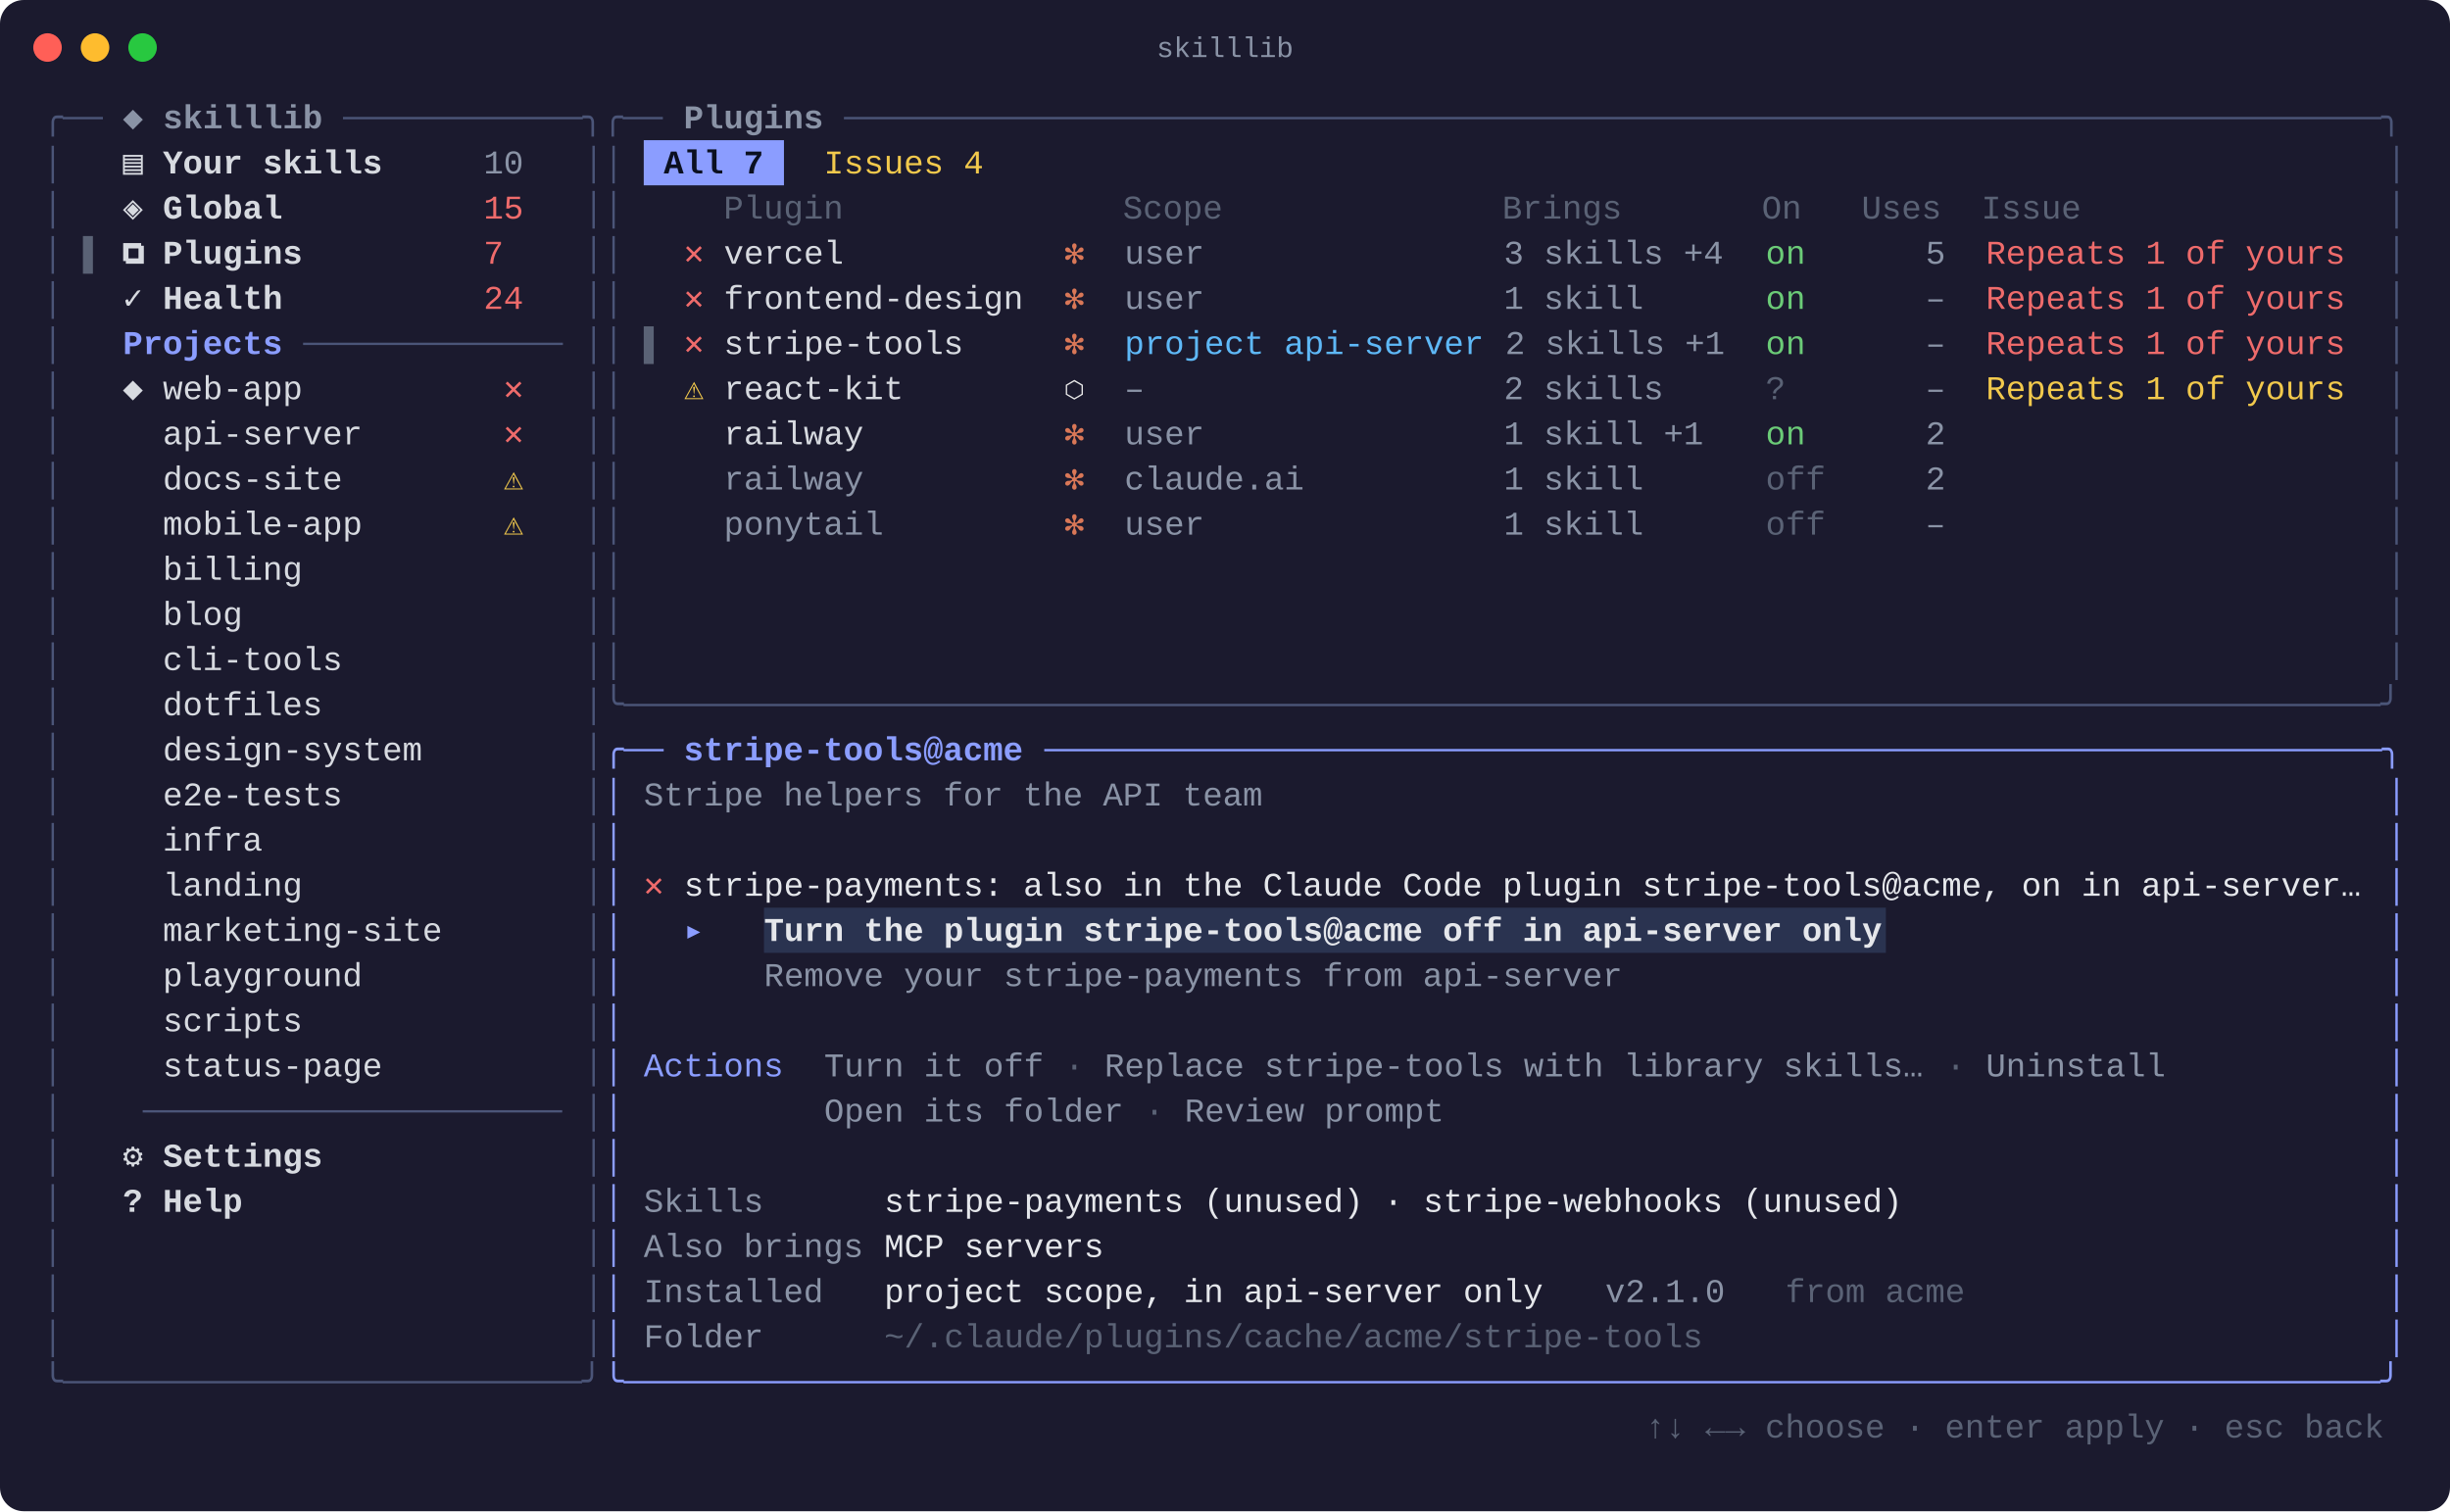
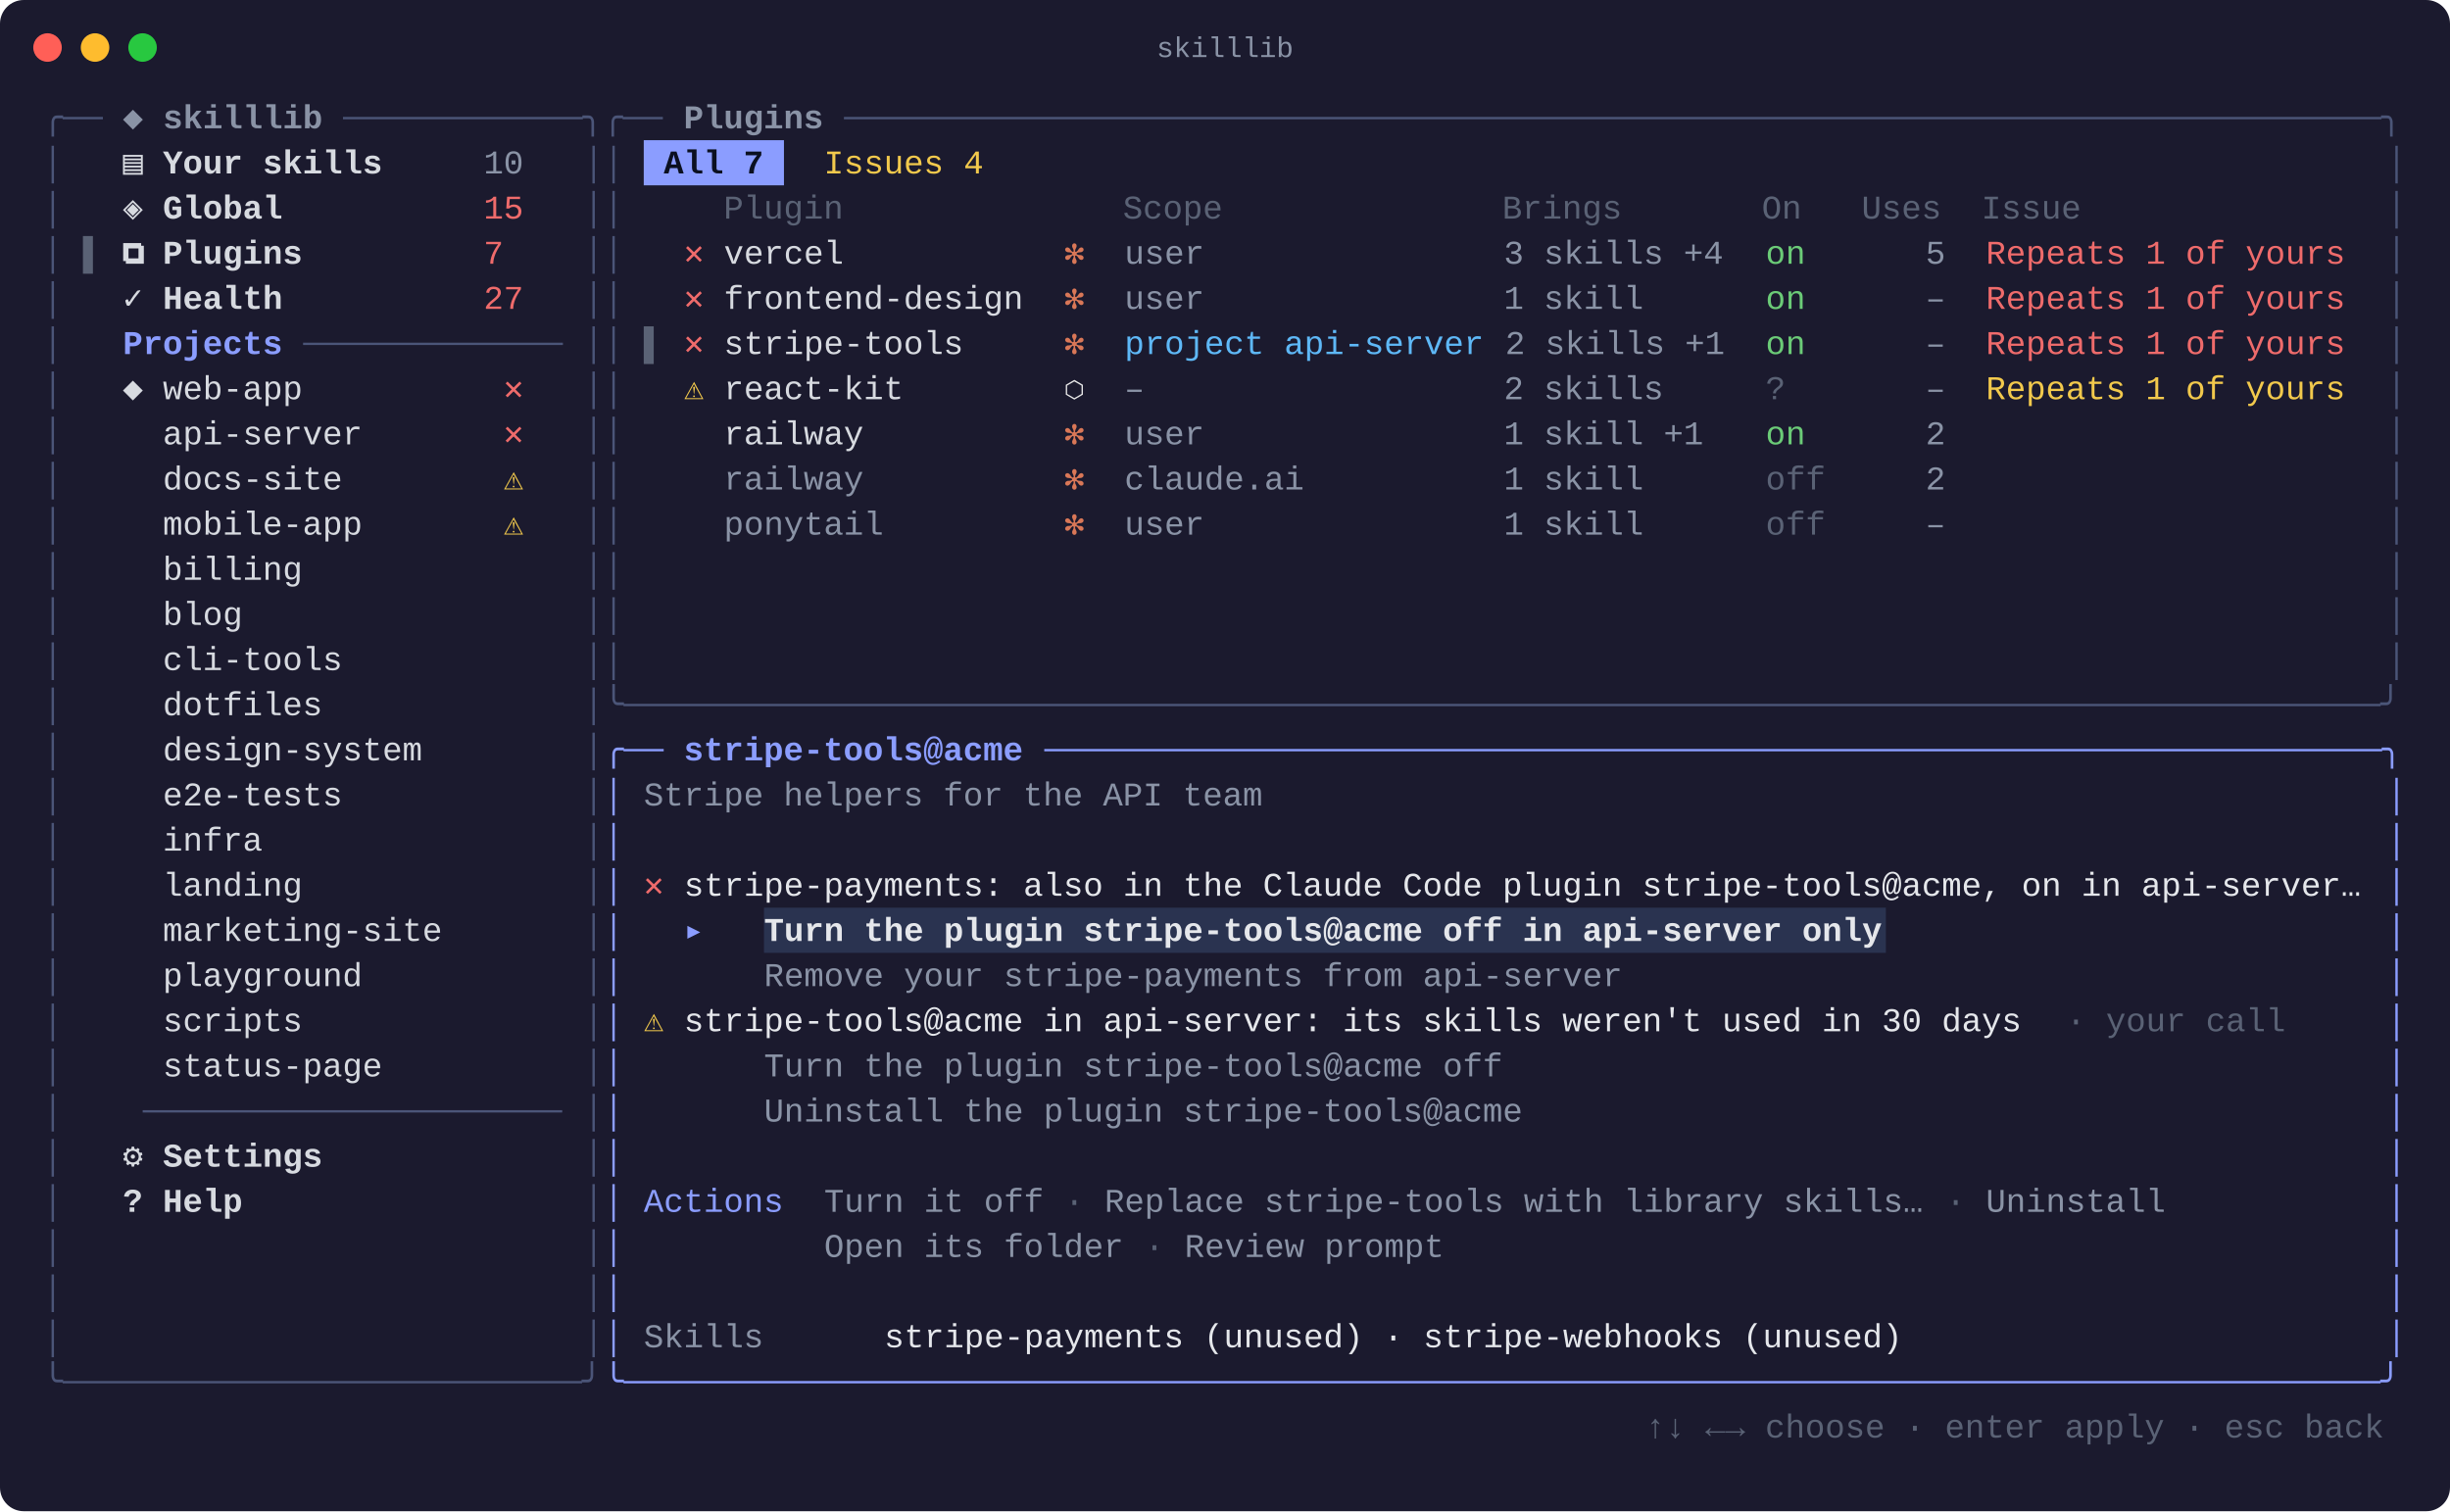
<svg xmlns="http://www.w3.org/2000/svg" width="1031" height="636" viewBox="0 0 1031 636" font-family="SFMono-Regular, Menlo, Consolas, 'Liberation Mono', monospace" font-size="14">
  <rect width="1031" height="636" rx="10" fill="#1b1a2e" />
  <circle cx="20" cy="20" r="6" fill="#ff5f57" />
  <circle cx="40" cy="20" r="6" fill="#febc2e" />
  <circle cx="60" cy="20" r="6" fill="#28c840" />
  <text x="515.5" y="24" fill="#8a93a6" font-size="12" text-anchor="middle">skilllib</text>
  <text x="18.0" y="54.0" fill="#4b5578" xml:space="preserve" textLength="25.3" lengthAdjust="spacingAndGlyphs">╭──</text>
  <text x="43.3" y="54.0" fill="#8a93a6" font-weight="bold" xml:space="preserve" textLength="101.2" lengthAdjust="spacingAndGlyphs"> ◆ skilllib </text>
  <text x="144.4" y="54.0" fill="#4b5578" xml:space="preserve" textLength="134.9" lengthAdjust="spacingAndGlyphs">────────────╮╭──</text>
  <text x="279.3" y="54.0" fill="#8a93a6" font-weight="bold" xml:space="preserve" textLength="75.9" lengthAdjust="spacingAndGlyphs"> Plugins </text>
  <text x="355.2" y="54.0" fill="#4b5578" xml:space="preserve" textLength="657.5" lengthAdjust="spacingAndGlyphs">─────────────────────────────────────────────────────────────────────────────╮</text>
  <text x="18.0" y="73.0" fill="#4b5578" xml:space="preserve" textLength="8.4" lengthAdjust="spacingAndGlyphs">│</text>
  <text x="51.7" y="73.0" fill="#d7dae0" font-weight="bold" xml:space="preserve" textLength="151.7" lengthAdjust="spacingAndGlyphs">▤ Your skills     </text>
  <text x="203.5" y="73.0" fill="#8a93a6" xml:space="preserve" textLength="33.7" lengthAdjust="spacingAndGlyphs">10  </text>
  <text x="245.6" y="73.0" fill="#4b5578" xml:space="preserve" textLength="16.9" lengthAdjust="spacingAndGlyphs">││</text>
  <rect x="270.9" y="59.0" width="59.0" height="19" fill="#8b9dff" />
  <text x="270.9" y="73.0" fill="#0b1020" font-weight="bold" xml:space="preserve" textLength="59.0" lengthAdjust="spacingAndGlyphs"> All 7 </text>
  <text x="338.3" y="73.0" fill="#f2c94c" xml:space="preserve" textLength="84.3" lengthAdjust="spacingAndGlyphs"> Issues 4 </text>
  <text x="1004.3" y="73.0" fill="#4b5578" xml:space="preserve" textLength="8.4" lengthAdjust="spacingAndGlyphs">│</text>
  <text x="18.0" y="92.0" fill="#4b5578" xml:space="preserve" textLength="8.4" lengthAdjust="spacingAndGlyphs">│</text>
  <text x="51.7" y="92.0" fill="#d7dae0" font-weight="bold" xml:space="preserve" textLength="151.7" lengthAdjust="spacingAndGlyphs">◈ Global          </text>
  <text x="203.5" y="92.0" fill="#ef6b6b" xml:space="preserve" textLength="33.7" lengthAdjust="spacingAndGlyphs">15  </text>
  <text x="245.6" y="92.0" fill="#4b5578" xml:space="preserve" textLength="16.9" lengthAdjust="spacingAndGlyphs">││</text>
  <text x="270.9" y="92.0" fill="#5a6275" xml:space="preserve" textLength="725.0" lengthAdjust="spacingAndGlyphs">    Plugin              Scope              Brings       On   Uses  Issue              </text>
  <text x="1004.3" y="92.0" fill="#4b5578" xml:space="preserve" textLength="8.4" lengthAdjust="spacingAndGlyphs">│</text>
  <text x="18.0" y="111.0" fill="#4b5578" xml:space="preserve" textLength="8.4" lengthAdjust="spacingAndGlyphs">│</text>
  <text x="34.9" y="111.0" fill="#5a6275" xml:space="preserve" textLength="16.9" lengthAdjust="spacingAndGlyphs">▌ </text>
  <text x="51.7" y="111.0" fill="#d7dae0" font-weight="bold" xml:space="preserve" textLength="151.7" lengthAdjust="spacingAndGlyphs">⧉ Plugins         </text>
  <text x="203.5" y="111.0" fill="#ef6b6b" xml:space="preserve" textLength="33.7" lengthAdjust="spacingAndGlyphs">7   </text>
  <text x="245.6" y="111.0" fill="#4b5578" xml:space="preserve" textLength="16.9" lengthAdjust="spacingAndGlyphs">││</text>
  <text x="287.8" y="111.0" fill="#ef6b6b" xml:space="preserve" textLength="16.9" lengthAdjust="spacingAndGlyphs">✕ </text>
  <text x="304.6" y="111.0" fill="#d7dae0" xml:space="preserve" textLength="143.3" lengthAdjust="spacingAndGlyphs">vercel           </text>
  <text x="447.9" y="111.0" fill="#d97757" xml:space="preserve" textLength="25.3" lengthAdjust="spacingAndGlyphs">✻  </text>
  <text x="473.2" y="111.0" fill="#8a93a6" xml:space="preserve" textLength="269.8" lengthAdjust="spacingAndGlyphs">user               3 skills +4  </text>
  <text x="743.0" y="111.0" fill="#6bcb77" xml:space="preserve" textLength="33.7" lengthAdjust="spacingAndGlyphs">on  </text>
  <text x="776.7" y="111.0" fill="#8a93a6" xml:space="preserve" textLength="50.6" lengthAdjust="spacingAndGlyphs">    5 </text>
  <text x="827.3" y="111.0" fill="#ef6b6b" xml:space="preserve" textLength="168.6" lengthAdjust="spacingAndGlyphs"> Repeats 1 of yours </text>
  <text x="1004.3" y="111.0" fill="#4b5578" xml:space="preserve" textLength="8.4" lengthAdjust="spacingAndGlyphs">│</text>
  <text x="18.0" y="130.0" fill="#4b5578" xml:space="preserve" textLength="8.4" lengthAdjust="spacingAndGlyphs">│</text>
  <text x="51.7" y="130.0" fill="#d7dae0" font-weight="bold" xml:space="preserve" textLength="151.7" lengthAdjust="spacingAndGlyphs">✓ Health          </text>
-   <text x="203.5" y="130.0" fill="#ef6b6b" xml:space="preserve" textLength="33.7" lengthAdjust="spacingAndGlyphs">24  </text>
+   <text x="203.5" y="130.0" fill="#ef6b6b" xml:space="preserve" textLength="33.7" lengthAdjust="spacingAndGlyphs">27  </text>
  <text x="245.6" y="130.0" fill="#4b5578" xml:space="preserve" textLength="16.9" lengthAdjust="spacingAndGlyphs">││</text>
  <text x="287.8" y="130.0" fill="#ef6b6b" xml:space="preserve" textLength="16.9" lengthAdjust="spacingAndGlyphs">✕ </text>
  <text x="304.6" y="130.0" fill="#d7dae0" xml:space="preserve" textLength="143.3" lengthAdjust="spacingAndGlyphs">frontend-design  </text>
  <text x="447.9" y="130.0" fill="#d97757" xml:space="preserve" textLength="25.3" lengthAdjust="spacingAndGlyphs">✻  </text>
  <text x="473.2" y="130.0" fill="#8a93a6" xml:space="preserve" textLength="269.8" lengthAdjust="spacingAndGlyphs">user               1 skill      </text>
  <text x="743.0" y="130.0" fill="#6bcb77" xml:space="preserve" textLength="33.7" lengthAdjust="spacingAndGlyphs">on  </text>
  <text x="776.7" y="130.0" fill="#8a93a6" xml:space="preserve" textLength="50.6" lengthAdjust="spacingAndGlyphs">    – </text>
  <text x="827.3" y="130.0" fill="#ef6b6b" xml:space="preserve" textLength="168.6" lengthAdjust="spacingAndGlyphs"> Repeats 1 of yours </text>
  <text x="1004.3" y="130.0" fill="#4b5578" xml:space="preserve" textLength="8.4" lengthAdjust="spacingAndGlyphs">│</text>
  <text x="18.0" y="149.0" fill="#4b5578" xml:space="preserve" textLength="8.4" lengthAdjust="spacingAndGlyphs">│</text>
  <text x="34.9" y="149.0" fill="#8b9dff" font-weight="bold" xml:space="preserve" textLength="92.7" lengthAdjust="spacingAndGlyphs">  Projects </text>
  <text x="127.6" y="149.0" fill="#4b5578" xml:space="preserve" textLength="109.6" lengthAdjust="spacingAndGlyphs">─────────────</text>
  <text x="245.6" y="149.0" fill="#4b5578" xml:space="preserve" textLength="16.9" lengthAdjust="spacingAndGlyphs">││</text>
  <text x="270.9" y="149.0" fill="#5a6275" xml:space="preserve" textLength="16.9" lengthAdjust="spacingAndGlyphs">▌ </text>
  <text x="287.8" y="149.0" fill="#ef6b6b" xml:space="preserve" textLength="16.9" lengthAdjust="spacingAndGlyphs">✕ </text>
  <text x="304.6" y="149.0" fill="#d7dae0" xml:space="preserve" textLength="143.3" lengthAdjust="spacingAndGlyphs">stripe-tools     </text>
  <text x="447.9" y="149.0" fill="#d97757" xml:space="preserve" textLength="25.3" lengthAdjust="spacingAndGlyphs">✻  </text>
  <text x="473.2" y="149.0" fill="#5eb8f7" xml:space="preserve" textLength="160.2" lengthAdjust="spacingAndGlyphs">project api-server </text>
  <text x="633.4" y="149.0" fill="#8a93a6" xml:space="preserve" textLength="109.6" lengthAdjust="spacingAndGlyphs">2 skills +1  </text>
  <text x="743.0" y="149.0" fill="#6bcb77" xml:space="preserve" textLength="33.7" lengthAdjust="spacingAndGlyphs">on  </text>
  <text x="776.7" y="149.0" fill="#8a93a6" xml:space="preserve" textLength="50.6" lengthAdjust="spacingAndGlyphs">    – </text>
  <text x="827.3" y="149.0" fill="#ef6b6b" xml:space="preserve" textLength="168.6" lengthAdjust="spacingAndGlyphs"> Repeats 1 of yours </text>
  <text x="1004.3" y="149.0" fill="#4b5578" xml:space="preserve" textLength="8.4" lengthAdjust="spacingAndGlyphs">│</text>
  <text x="18.0" y="168.0" fill="#4b5578" xml:space="preserve" textLength="8.4" lengthAdjust="spacingAndGlyphs">│</text>
  <text x="51.7" y="168.0" fill="#d7dae0" xml:space="preserve" textLength="160.2" lengthAdjust="spacingAndGlyphs">◆ web-app          </text>
  <text x="211.9" y="168.0" fill="#ef6b6b" xml:space="preserve" textLength="25.3" lengthAdjust="spacingAndGlyphs">✕  </text>
  <text x="245.6" y="168.0" fill="#4b5578" xml:space="preserve" textLength="16.9" lengthAdjust="spacingAndGlyphs">││</text>
  <text x="287.8" y="168.0" fill="#f2c94c" xml:space="preserve" textLength="16.9" lengthAdjust="spacingAndGlyphs">⚠ </text>
  <text x="304.6" y="168.0" fill="#d7dae0" xml:space="preserve" textLength="143.3" lengthAdjust="spacingAndGlyphs">react-kit        </text>
  <text x="447.9" y="168.0" fill="#e8e8e8" xml:space="preserve" textLength="25.3" lengthAdjust="spacingAndGlyphs">⬡  </text>
  <text x="473.2" y="168.0" fill="#8a93a6" xml:space="preserve" textLength="269.8" lengthAdjust="spacingAndGlyphs">–                  2 skills     </text>
  <text x="743.0" y="168.0" fill="#5a6275" xml:space="preserve" textLength="33.7" lengthAdjust="spacingAndGlyphs">?   </text>
  <text x="776.7" y="168.0" fill="#8a93a6" xml:space="preserve" textLength="50.6" lengthAdjust="spacingAndGlyphs">    – </text>
  <text x="827.3" y="168.0" fill="#f2c94c" xml:space="preserve" textLength="168.6" lengthAdjust="spacingAndGlyphs"> Repeats 1 of yours </text>
  <text x="1004.3" y="168.0" fill="#4b5578" xml:space="preserve" textLength="8.4" lengthAdjust="spacingAndGlyphs">│</text>
  <text x="18.0" y="187.0" fill="#4b5578" xml:space="preserve" textLength="8.4" lengthAdjust="spacingAndGlyphs">│</text>
  <text x="51.7" y="187.0" fill="#d7dae0" xml:space="preserve" textLength="160.2" lengthAdjust="spacingAndGlyphs">  api-server       </text>
  <text x="211.9" y="187.0" fill="#ef6b6b" xml:space="preserve" textLength="25.3" lengthAdjust="spacingAndGlyphs">✕  </text>
  <text x="245.6" y="187.0" fill="#4b5578" xml:space="preserve" textLength="16.9" lengthAdjust="spacingAndGlyphs">││</text>
  <text x="287.8" y="187.0" fill="#d7dae0" xml:space="preserve" textLength="160.2" lengthAdjust="spacingAndGlyphs">  railway          </text>
  <text x="447.9" y="187.0" fill="#d97757" xml:space="preserve" textLength="25.3" lengthAdjust="spacingAndGlyphs">✻  </text>
  <text x="473.2" y="187.0" fill="#8a93a6" xml:space="preserve" textLength="269.8" lengthAdjust="spacingAndGlyphs">user               1 skill +1   </text>
  <text x="743.0" y="187.0" fill="#6bcb77" xml:space="preserve" textLength="33.7" lengthAdjust="spacingAndGlyphs">on  </text>
  <text x="776.7" y="187.0" fill="#8a93a6" xml:space="preserve" textLength="50.6" lengthAdjust="spacingAndGlyphs">    2 </text>
  <text x="1004.3" y="187.0" fill="#4b5578" xml:space="preserve" textLength="8.4" lengthAdjust="spacingAndGlyphs">│</text>
  <text x="18.0" y="206.0" fill="#4b5578" xml:space="preserve" textLength="8.4" lengthAdjust="spacingAndGlyphs">│</text>
  <text x="51.7" y="206.0" fill="#d7dae0" xml:space="preserve" textLength="160.2" lengthAdjust="spacingAndGlyphs">  docs-site        </text>
  <text x="211.9" y="206.0" fill="#f2c94c" xml:space="preserve" textLength="25.3" lengthAdjust="spacingAndGlyphs">⚠  </text>
  <text x="245.6" y="206.0" fill="#4b5578" xml:space="preserve" textLength="16.9" lengthAdjust="spacingAndGlyphs">││</text>
  <text x="304.6" y="206.0" fill="#8a93a6" xml:space="preserve" textLength="143.3" lengthAdjust="spacingAndGlyphs">railway          </text>
  <text x="447.9" y="206.0" fill="#d97757" xml:space="preserve" textLength="25.3" lengthAdjust="spacingAndGlyphs">✻  </text>
  <text x="473.2" y="206.0" fill="#8a93a6" xml:space="preserve" textLength="269.8" lengthAdjust="spacingAndGlyphs">claude.ai          1 skill      </text>
  <text x="743.0" y="206.0" fill="#5a6275" xml:space="preserve" textLength="33.7" lengthAdjust="spacingAndGlyphs">off </text>
  <text x="776.7" y="206.0" fill="#8a93a6" xml:space="preserve" textLength="50.6" lengthAdjust="spacingAndGlyphs">    2 </text>
  <text x="1004.3" y="206.0" fill="#4b5578" xml:space="preserve" textLength="8.4" lengthAdjust="spacingAndGlyphs">│</text>
  <text x="18.0" y="225.0" fill="#4b5578" xml:space="preserve" textLength="8.4" lengthAdjust="spacingAndGlyphs">│</text>
  <text x="51.7" y="225.0" fill="#d7dae0" xml:space="preserve" textLength="160.2" lengthAdjust="spacingAndGlyphs">  mobile-app       </text>
  <text x="211.9" y="225.0" fill="#f2c94c" xml:space="preserve" textLength="25.3" lengthAdjust="spacingAndGlyphs">⚠  </text>
  <text x="245.6" y="225.0" fill="#4b5578" xml:space="preserve" textLength="16.9" lengthAdjust="spacingAndGlyphs">││</text>
  <text x="304.6" y="225.0" fill="#8a93a6" xml:space="preserve" textLength="143.3" lengthAdjust="spacingAndGlyphs">ponytail         </text>
  <text x="447.9" y="225.0" fill="#d97757" xml:space="preserve" textLength="25.3" lengthAdjust="spacingAndGlyphs">✻  </text>
  <text x="473.2" y="225.0" fill="#8a93a6" xml:space="preserve" textLength="269.8" lengthAdjust="spacingAndGlyphs">user               1 skill      </text>
  <text x="743.0" y="225.0" fill="#5a6275" xml:space="preserve" textLength="33.7" lengthAdjust="spacingAndGlyphs">off </text>
  <text x="776.7" y="225.0" fill="#8a93a6" xml:space="preserve" textLength="50.6" lengthAdjust="spacingAndGlyphs">    – </text>
  <text x="1004.3" y="225.0" fill="#4b5578" xml:space="preserve" textLength="8.4" lengthAdjust="spacingAndGlyphs">│</text>
  <text x="18.0" y="244.0" fill="#4b5578" xml:space="preserve" textLength="8.4" lengthAdjust="spacingAndGlyphs">│</text>
  <text x="51.7" y="244.0" fill="#d7dae0" xml:space="preserve" textLength="193.9" lengthAdjust="spacingAndGlyphs">  billing              </text>
  <text x="245.6" y="244.0" fill="#4b5578" xml:space="preserve" textLength="16.9" lengthAdjust="spacingAndGlyphs">││</text>
  <text x="1004.3" y="244.0" fill="#4b5578" xml:space="preserve" textLength="8.4" lengthAdjust="spacingAndGlyphs">│</text>
  <text x="18.0" y="263.0" fill="#4b5578" xml:space="preserve" textLength="8.4" lengthAdjust="spacingAndGlyphs">│</text>
  <text x="51.7" y="263.0" fill="#d7dae0" xml:space="preserve" textLength="193.9" lengthAdjust="spacingAndGlyphs">  blog                 </text>
  <text x="245.6" y="263.0" fill="#4b5578" xml:space="preserve" textLength="16.9" lengthAdjust="spacingAndGlyphs">││</text>
  <text x="1004.3" y="263.0" fill="#4b5578" xml:space="preserve" textLength="8.4" lengthAdjust="spacingAndGlyphs">│</text>
  <text x="18.0" y="282.0" fill="#4b5578" xml:space="preserve" textLength="8.4" lengthAdjust="spacingAndGlyphs">│</text>
  <text x="51.7" y="282.0" fill="#d7dae0" xml:space="preserve" textLength="193.9" lengthAdjust="spacingAndGlyphs">  cli-tools            </text>
  <text x="245.6" y="282.0" fill="#4b5578" xml:space="preserve" textLength="16.9" lengthAdjust="spacingAndGlyphs">││</text>
  <text x="1004.3" y="282.0" fill="#4b5578" xml:space="preserve" textLength="8.4" lengthAdjust="spacingAndGlyphs">│</text>
  <text x="18.0" y="301.0" fill="#4b5578" xml:space="preserve" textLength="8.4" lengthAdjust="spacingAndGlyphs">│</text>
  <text x="51.7" y="301.0" fill="#d7dae0" xml:space="preserve" textLength="193.9" lengthAdjust="spacingAndGlyphs">  dotfiles             </text>
  <text x="245.6" y="301.0" fill="#4b5578" xml:space="preserve" textLength="767.1" lengthAdjust="spacingAndGlyphs">│╰────────────────────────────────────────────────────────────────────────────────────────╯</text>
  <text x="18.0" y="320.0" fill="#4b5578" xml:space="preserve" textLength="8.4" lengthAdjust="spacingAndGlyphs">│</text>
  <text x="51.7" y="320.0" fill="#d7dae0" xml:space="preserve" textLength="193.9" lengthAdjust="spacingAndGlyphs">  design-system        </text>
  <text x="245.6" y="320.0" fill="#4b5578" xml:space="preserve" textLength="8.4" lengthAdjust="spacingAndGlyphs">│</text>
  <text x="254.0" y="320.0" fill="#8b9dff" xml:space="preserve" textLength="25.3" lengthAdjust="spacingAndGlyphs">╭──</text>
  <text x="279.3" y="320.0" fill="#8b9dff" font-weight="bold" xml:space="preserve" textLength="160.2" lengthAdjust="spacingAndGlyphs"> stripe-tools@acme </text>
  <text x="439.5" y="320.0" fill="#8b9dff" xml:space="preserve" textLength="573.2" lengthAdjust="spacingAndGlyphs">───────────────────────────────────────────────────────────────────╮</text>
  <text x="18.0" y="339.0" fill="#4b5578" xml:space="preserve" textLength="8.4" lengthAdjust="spacingAndGlyphs">│</text>
  <text x="51.7" y="339.0" fill="#d7dae0" xml:space="preserve" textLength="193.9" lengthAdjust="spacingAndGlyphs">  e2e-tests            </text>
  <text x="245.6" y="339.0" fill="#4b5578" xml:space="preserve" textLength="8.4" lengthAdjust="spacingAndGlyphs">│</text>
  <text x="254.0" y="339.0" fill="#8b9dff" xml:space="preserve" textLength="8.4" lengthAdjust="spacingAndGlyphs">│</text>
  <text x="270.9" y="339.0" fill="#8a93a6" xml:space="preserve" textLength="261.3" lengthAdjust="spacingAndGlyphs">Stripe helpers for the API team</text>
  <text x="1004.3" y="339.0" fill="#8b9dff" xml:space="preserve" textLength="8.4" lengthAdjust="spacingAndGlyphs">│</text>
  <text x="18.0" y="358.0" fill="#4b5578" xml:space="preserve" textLength="8.4" lengthAdjust="spacingAndGlyphs">│</text>
  <text x="51.7" y="358.0" fill="#d7dae0" xml:space="preserve" textLength="193.9" lengthAdjust="spacingAndGlyphs">  infra                </text>
  <text x="245.6" y="358.0" fill="#4b5578" xml:space="preserve" textLength="8.4" lengthAdjust="spacingAndGlyphs">│</text>
  <text x="254.0" y="358.0" fill="#8b9dff" xml:space="preserve" textLength="8.4" lengthAdjust="spacingAndGlyphs">│</text>
  <text x="1004.3" y="358.0" fill="#8b9dff" xml:space="preserve" textLength="8.4" lengthAdjust="spacingAndGlyphs">│</text>
  <text x="18.0" y="377.0" fill="#4b5578" xml:space="preserve" textLength="8.4" lengthAdjust="spacingAndGlyphs">│</text>
  <text x="51.7" y="377.0" fill="#d7dae0" xml:space="preserve" textLength="193.9" lengthAdjust="spacingAndGlyphs">  landing              </text>
  <text x="245.6" y="377.0" fill="#4b5578" xml:space="preserve" textLength="8.4" lengthAdjust="spacingAndGlyphs">│</text>
  <text x="254.0" y="377.0" fill="#8b9dff" xml:space="preserve" textLength="8.4" lengthAdjust="spacingAndGlyphs">│</text>
  <text x="270.9" y="377.0" fill="#ef6b6b" xml:space="preserve" textLength="16.9" lengthAdjust="spacingAndGlyphs">✕ </text>
  <text x="287.8" y="377.0" fill="#e5e7eb" xml:space="preserve" textLength="708.1" lengthAdjust="spacingAndGlyphs">stripe-payments: also in the Claude Code plugin stripe-tools@acme, on in api-server…</text>
  <text x="1004.3" y="377.0" fill="#8b9dff" xml:space="preserve" textLength="8.4" lengthAdjust="spacingAndGlyphs">│</text>
  <text x="18.0" y="396.0" fill="#4b5578" xml:space="preserve" textLength="8.4" lengthAdjust="spacingAndGlyphs">│</text>
  <text x="51.7" y="396.0" fill="#d7dae0" xml:space="preserve" textLength="193.9" lengthAdjust="spacingAndGlyphs">  marketing-site       </text>
  <text x="245.6" y="396.0" fill="#4b5578" xml:space="preserve" textLength="8.4" lengthAdjust="spacingAndGlyphs">│</text>
  <text x="254.0" y="396.0" fill="#8b9dff" xml:space="preserve" textLength="8.4" lengthAdjust="spacingAndGlyphs">│</text>
  <text x="270.9" y="396.0" fill="#8b9dff" xml:space="preserve" textLength="33.7" lengthAdjust="spacingAndGlyphs">  ▸ </text>
  <rect x="321.5" y="382.0" width="472.1" height="19" fill="#2a3350" />
  <text x="321.5" y="396.0" fill="#e5e7eb" font-weight="bold" xml:space="preserve" textLength="472.1" lengthAdjust="spacingAndGlyphs">Turn the plugin stripe-tools@acme off in api-server only</text>
  <text x="1004.3" y="396.0" fill="#8b9dff" xml:space="preserve" textLength="8.4" lengthAdjust="spacingAndGlyphs">│</text>
  <text x="18.0" y="415.0" fill="#4b5578" xml:space="preserve" textLength="8.4" lengthAdjust="spacingAndGlyphs">│</text>
  <text x="51.7" y="415.0" fill="#d7dae0" xml:space="preserve" textLength="193.9" lengthAdjust="spacingAndGlyphs">  playground           </text>
  <text x="245.6" y="415.0" fill="#4b5578" xml:space="preserve" textLength="8.4" lengthAdjust="spacingAndGlyphs">│</text>
  <text x="254.0" y="415.0" fill="#8b9dff" xml:space="preserve" textLength="8.4" lengthAdjust="spacingAndGlyphs">│</text>
  <text x="321.5" y="415.0" fill="#8a93a6" xml:space="preserve" textLength="362.5" lengthAdjust="spacingAndGlyphs">Remove your stripe-payments from api-server</text>
  <text x="1004.3" y="415.0" fill="#8b9dff" xml:space="preserve" textLength="8.4" lengthAdjust="spacingAndGlyphs">│</text>
  <text x="18.0" y="434.0" fill="#4b5578" xml:space="preserve" textLength="8.4" lengthAdjust="spacingAndGlyphs">│</text>
  <text x="51.7" y="434.0" fill="#d7dae0" xml:space="preserve" textLength="193.9" lengthAdjust="spacingAndGlyphs">  scripts              </text>
  <text x="245.6" y="434.0" fill="#4b5578" xml:space="preserve" textLength="8.4" lengthAdjust="spacingAndGlyphs">│</text>
  <text x="254.0" y="434.0" fill="#8b9dff" xml:space="preserve" textLength="8.4" lengthAdjust="spacingAndGlyphs">│</text>
+   <text x="270.9" y="434.0" fill="#f2c94c" xml:space="preserve" textLength="16.9" lengthAdjust="spacingAndGlyphs">⚠ </text>
+   <text x="287.8" y="434.0" fill="#e5e7eb" xml:space="preserve" textLength="564.8" lengthAdjust="spacingAndGlyphs">stripe-tools@acme in api-server: its skills weren't used in 30 days</text>
+   <text x="852.6" y="434.0" fill="#5a6275" xml:space="preserve" textLength="109.6" lengthAdjust="spacingAndGlyphs">  · your call</text>
  <text x="1004.3" y="434.0" fill="#8b9dff" xml:space="preserve" textLength="8.4" lengthAdjust="spacingAndGlyphs">│</text>
  <text x="18.0" y="453.0" fill="#4b5578" xml:space="preserve" textLength="8.4" lengthAdjust="spacingAndGlyphs">│</text>
  <text x="51.7" y="453.0" fill="#d7dae0" xml:space="preserve" textLength="193.9" lengthAdjust="spacingAndGlyphs">  status-page          </text>
  <text x="245.6" y="453.0" fill="#4b5578" xml:space="preserve" textLength="8.4" lengthAdjust="spacingAndGlyphs">│</text>
  <text x="254.0" y="453.0" fill="#8b9dff" xml:space="preserve" textLength="8.4" lengthAdjust="spacingAndGlyphs">│</text>
-   <text x="270.9" y="453.0" fill="#8b9dff" xml:space="preserve" textLength="75.9" lengthAdjust="spacingAndGlyphs">Actions  </text>
-   <text x="346.8" y="453.0" fill="#8a93a6" xml:space="preserve" textLength="92.7" lengthAdjust="spacingAndGlyphs">Turn it off</text>
-   <text x="439.5" y="453.0" fill="#5a6275" xml:space="preserve" textLength="25.3" lengthAdjust="spacingAndGlyphs"> · </text>
-   <text x="464.8" y="453.0" fill="#8a93a6" xml:space="preserve" textLength="345.6" lengthAdjust="spacingAndGlyphs">Replace stripe-tools with library skills…</text>
-   <text x="810.4" y="453.0" fill="#5a6275" xml:space="preserve" textLength="25.3" lengthAdjust="spacingAndGlyphs"> · </text>
-   <text x="835.7" y="453.0" fill="#8a93a6" xml:space="preserve" textLength="75.9" lengthAdjust="spacingAndGlyphs">Uninstall</text>
+   <text x="321.5" y="453.0" fill="#8a93a6" xml:space="preserve" textLength="311.9" lengthAdjust="spacingAndGlyphs">Turn the plugin stripe-tools@acme off</text>
  <text x="1004.3" y="453.0" fill="#8b9dff" xml:space="preserve" textLength="8.4" lengthAdjust="spacingAndGlyphs">│</text>
  <text x="18.0" y="472.0" fill="#4b5578" xml:space="preserve" textLength="8.4" lengthAdjust="spacingAndGlyphs">│</text>
  <text x="60.1" y="472.0" fill="#4b5578" xml:space="preserve" textLength="177.0" lengthAdjust="spacingAndGlyphs">─────────────────────</text>
  <text x="245.6" y="472.0" fill="#4b5578" xml:space="preserve" textLength="8.4" lengthAdjust="spacingAndGlyphs">│</text>
  <text x="254.0" y="472.0" fill="#8b9dff" xml:space="preserve" textLength="8.4" lengthAdjust="spacingAndGlyphs">│</text>
-   <text x="346.8" y="472.0" fill="#8a93a6" xml:space="preserve" textLength="126.4" lengthAdjust="spacingAndGlyphs">Open its folder</text>
-   <text x="473.2" y="472.0" fill="#5a6275" xml:space="preserve" textLength="25.3" lengthAdjust="spacingAndGlyphs"> · </text>
-   <text x="498.5" y="472.0" fill="#8a93a6" xml:space="preserve" textLength="109.6" lengthAdjust="spacingAndGlyphs">Review prompt</text>
+   <text x="321.5" y="472.0" fill="#8a93a6" xml:space="preserve" textLength="320.3" lengthAdjust="spacingAndGlyphs">Uninstall the plugin stripe-tools@acme</text>
  <text x="1004.3" y="472.0" fill="#8b9dff" xml:space="preserve" textLength="8.4" lengthAdjust="spacingAndGlyphs">│</text>
  <text x="18.0" y="491.0" fill="#4b5578" xml:space="preserve" textLength="8.4" lengthAdjust="spacingAndGlyphs">│</text>
  <text x="51.7" y="491.0" fill="#d7dae0" font-weight="bold" xml:space="preserve" textLength="185.5" lengthAdjust="spacingAndGlyphs">⚙ Settings            </text>
  <text x="245.6" y="491.0" fill="#4b5578" xml:space="preserve" textLength="8.4" lengthAdjust="spacingAndGlyphs">│</text>
  <text x="254.0" y="491.0" fill="#8b9dff" xml:space="preserve" textLength="8.4" lengthAdjust="spacingAndGlyphs">│</text>
  <text x="1004.3" y="491.0" fill="#8b9dff" xml:space="preserve" textLength="8.4" lengthAdjust="spacingAndGlyphs">│</text>
  <text x="18.0" y="510.0" fill="#4b5578" xml:space="preserve" textLength="8.4" lengthAdjust="spacingAndGlyphs">│</text>
  <text x="51.7" y="510.0" fill="#d7dae0" font-weight="bold" xml:space="preserve" textLength="185.5" lengthAdjust="spacingAndGlyphs">? Help                </text>
  <text x="245.6" y="510.0" fill="#4b5578" xml:space="preserve" textLength="8.4" lengthAdjust="spacingAndGlyphs">│</text>
  <text x="254.0" y="510.0" fill="#8b9dff" xml:space="preserve" textLength="8.4" lengthAdjust="spacingAndGlyphs">│</text>
-   <text x="270.9" y="510.0" fill="#8a93a6" xml:space="preserve" textLength="101.2" lengthAdjust="spacingAndGlyphs">Skills      </text>
-   <text x="372.1" y="510.0" fill="#e5e7eb" xml:space="preserve" textLength="429.9" lengthAdjust="spacingAndGlyphs">stripe-payments (unused) · stripe-webhooks (unused)</text>
+   <text x="270.9" y="510.0" fill="#8b9dff" xml:space="preserve" textLength="75.9" lengthAdjust="spacingAndGlyphs">Actions  </text>
+   <text x="346.8" y="510.0" fill="#8a93a6" xml:space="preserve" textLength="92.7" lengthAdjust="spacingAndGlyphs">Turn it off</text>
+   <text x="439.5" y="510.0" fill="#5a6275" xml:space="preserve" textLength="25.3" lengthAdjust="spacingAndGlyphs"> · </text>
+   <text x="464.8" y="510.0" fill="#8a93a6" xml:space="preserve" textLength="345.6" lengthAdjust="spacingAndGlyphs">Replace stripe-tools with library skills…</text>
+   <text x="810.4" y="510.0" fill="#5a6275" xml:space="preserve" textLength="25.3" lengthAdjust="spacingAndGlyphs"> · </text>
+   <text x="835.7" y="510.0" fill="#8a93a6" xml:space="preserve" textLength="75.9" lengthAdjust="spacingAndGlyphs">Uninstall</text>
  <text x="1004.3" y="510.0" fill="#8b9dff" xml:space="preserve" textLength="8.4" lengthAdjust="spacingAndGlyphs">│</text>
  <text x="18.0" y="529.0" fill="#4b5578" xml:space="preserve" textLength="8.4" lengthAdjust="spacingAndGlyphs">│</text>
  <text x="245.6" y="529.0" fill="#4b5578" xml:space="preserve" textLength="8.4" lengthAdjust="spacingAndGlyphs">│</text>
  <text x="254.0" y="529.0" fill="#8b9dff" xml:space="preserve" textLength="8.4" lengthAdjust="spacingAndGlyphs">│</text>
-   <text x="270.9" y="529.0" fill="#8a93a6" xml:space="preserve" textLength="101.2" lengthAdjust="spacingAndGlyphs">Also brings </text>
-   <text x="372.1" y="529.0" fill="#e5e7eb" xml:space="preserve" textLength="92.7" lengthAdjust="spacingAndGlyphs">MCP servers</text>
+   <text x="346.8" y="529.0" fill="#8a93a6" xml:space="preserve" textLength="126.4" lengthAdjust="spacingAndGlyphs">Open its folder</text>
+   <text x="473.2" y="529.0" fill="#5a6275" xml:space="preserve" textLength="25.3" lengthAdjust="spacingAndGlyphs"> · </text>
+   <text x="498.5" y="529.0" fill="#8a93a6" xml:space="preserve" textLength="109.6" lengthAdjust="spacingAndGlyphs">Review prompt</text>
  <text x="1004.3" y="529.0" fill="#8b9dff" xml:space="preserve" textLength="8.4" lengthAdjust="spacingAndGlyphs">│</text>
  <text x="18.0" y="548.0" fill="#4b5578" xml:space="preserve" textLength="8.4" lengthAdjust="spacingAndGlyphs">│</text>
  <text x="245.6" y="548.0" fill="#4b5578" xml:space="preserve" textLength="8.4" lengthAdjust="spacingAndGlyphs">│</text>
  <text x="254.0" y="548.0" fill="#8b9dff" xml:space="preserve" textLength="8.4" lengthAdjust="spacingAndGlyphs">│</text>
-   <text x="270.9" y="548.0" fill="#8a93a6" xml:space="preserve" textLength="101.2" lengthAdjust="spacingAndGlyphs">Installed   </text>
-   <text x="372.1" y="548.0" fill="#e5e7eb" xml:space="preserve" textLength="278.2" lengthAdjust="spacingAndGlyphs">project scope, in api-server only</text>
-   <text x="650.3" y="548.0" fill="#8a93a6" xml:space="preserve" textLength="75.9" lengthAdjust="spacingAndGlyphs">   v2.1.0</text>
-   <text x="726.1" y="548.0" fill="#5a6275" xml:space="preserve" textLength="101.2" lengthAdjust="spacingAndGlyphs">   from acme</text>
  <text x="1004.3" y="548.0" fill="#8b9dff" xml:space="preserve" textLength="8.4" lengthAdjust="spacingAndGlyphs">│</text>
  <text x="18.0" y="567.0" fill="#4b5578" xml:space="preserve" textLength="8.4" lengthAdjust="spacingAndGlyphs">│</text>
  <text x="245.6" y="567.0" fill="#4b5578" xml:space="preserve" textLength="8.4" lengthAdjust="spacingAndGlyphs">│</text>
  <text x="254.0" y="567.0" fill="#8b9dff" xml:space="preserve" textLength="8.4" lengthAdjust="spacingAndGlyphs">│</text>
-   <text x="270.9" y="567.0" fill="#8a93a6" xml:space="preserve" textLength="101.2" lengthAdjust="spacingAndGlyphs">Folder      </text>
-   <text x="372.1" y="567.0" fill="#5a6275" xml:space="preserve" textLength="345.6" lengthAdjust="spacingAndGlyphs">~/.claude/plugins/cache/acme/stripe-tools</text>
+   <text x="270.9" y="567.0" fill="#8a93a6" xml:space="preserve" textLength="101.2" lengthAdjust="spacingAndGlyphs">Skills      </text>
+   <text x="372.1" y="567.0" fill="#e5e7eb" xml:space="preserve" textLength="429.9" lengthAdjust="spacingAndGlyphs">stripe-payments (unused) · stripe-webhooks (unused)</text>
  <text x="1004.3" y="567.0" fill="#8b9dff" xml:space="preserve" textLength="8.4" lengthAdjust="spacingAndGlyphs">│</text>
  <text x="18.0" y="586.0" fill="#4b5578" xml:space="preserve" textLength="236.0" lengthAdjust="spacingAndGlyphs">╰──────────────────────────╯</text>
  <text x="254.0" y="586.0" fill="#8b9dff" xml:space="preserve" textLength="758.7" lengthAdjust="spacingAndGlyphs">╰────────────────────────────────────────────────────────────────────────────────────────╯</text>
  <text x="692.4" y="605.0" fill="#5a6275" xml:space="preserve" textLength="320.3" lengthAdjust="spacingAndGlyphs">↑↓ ←→ choose · enter apply · esc back </text>
</svg>
